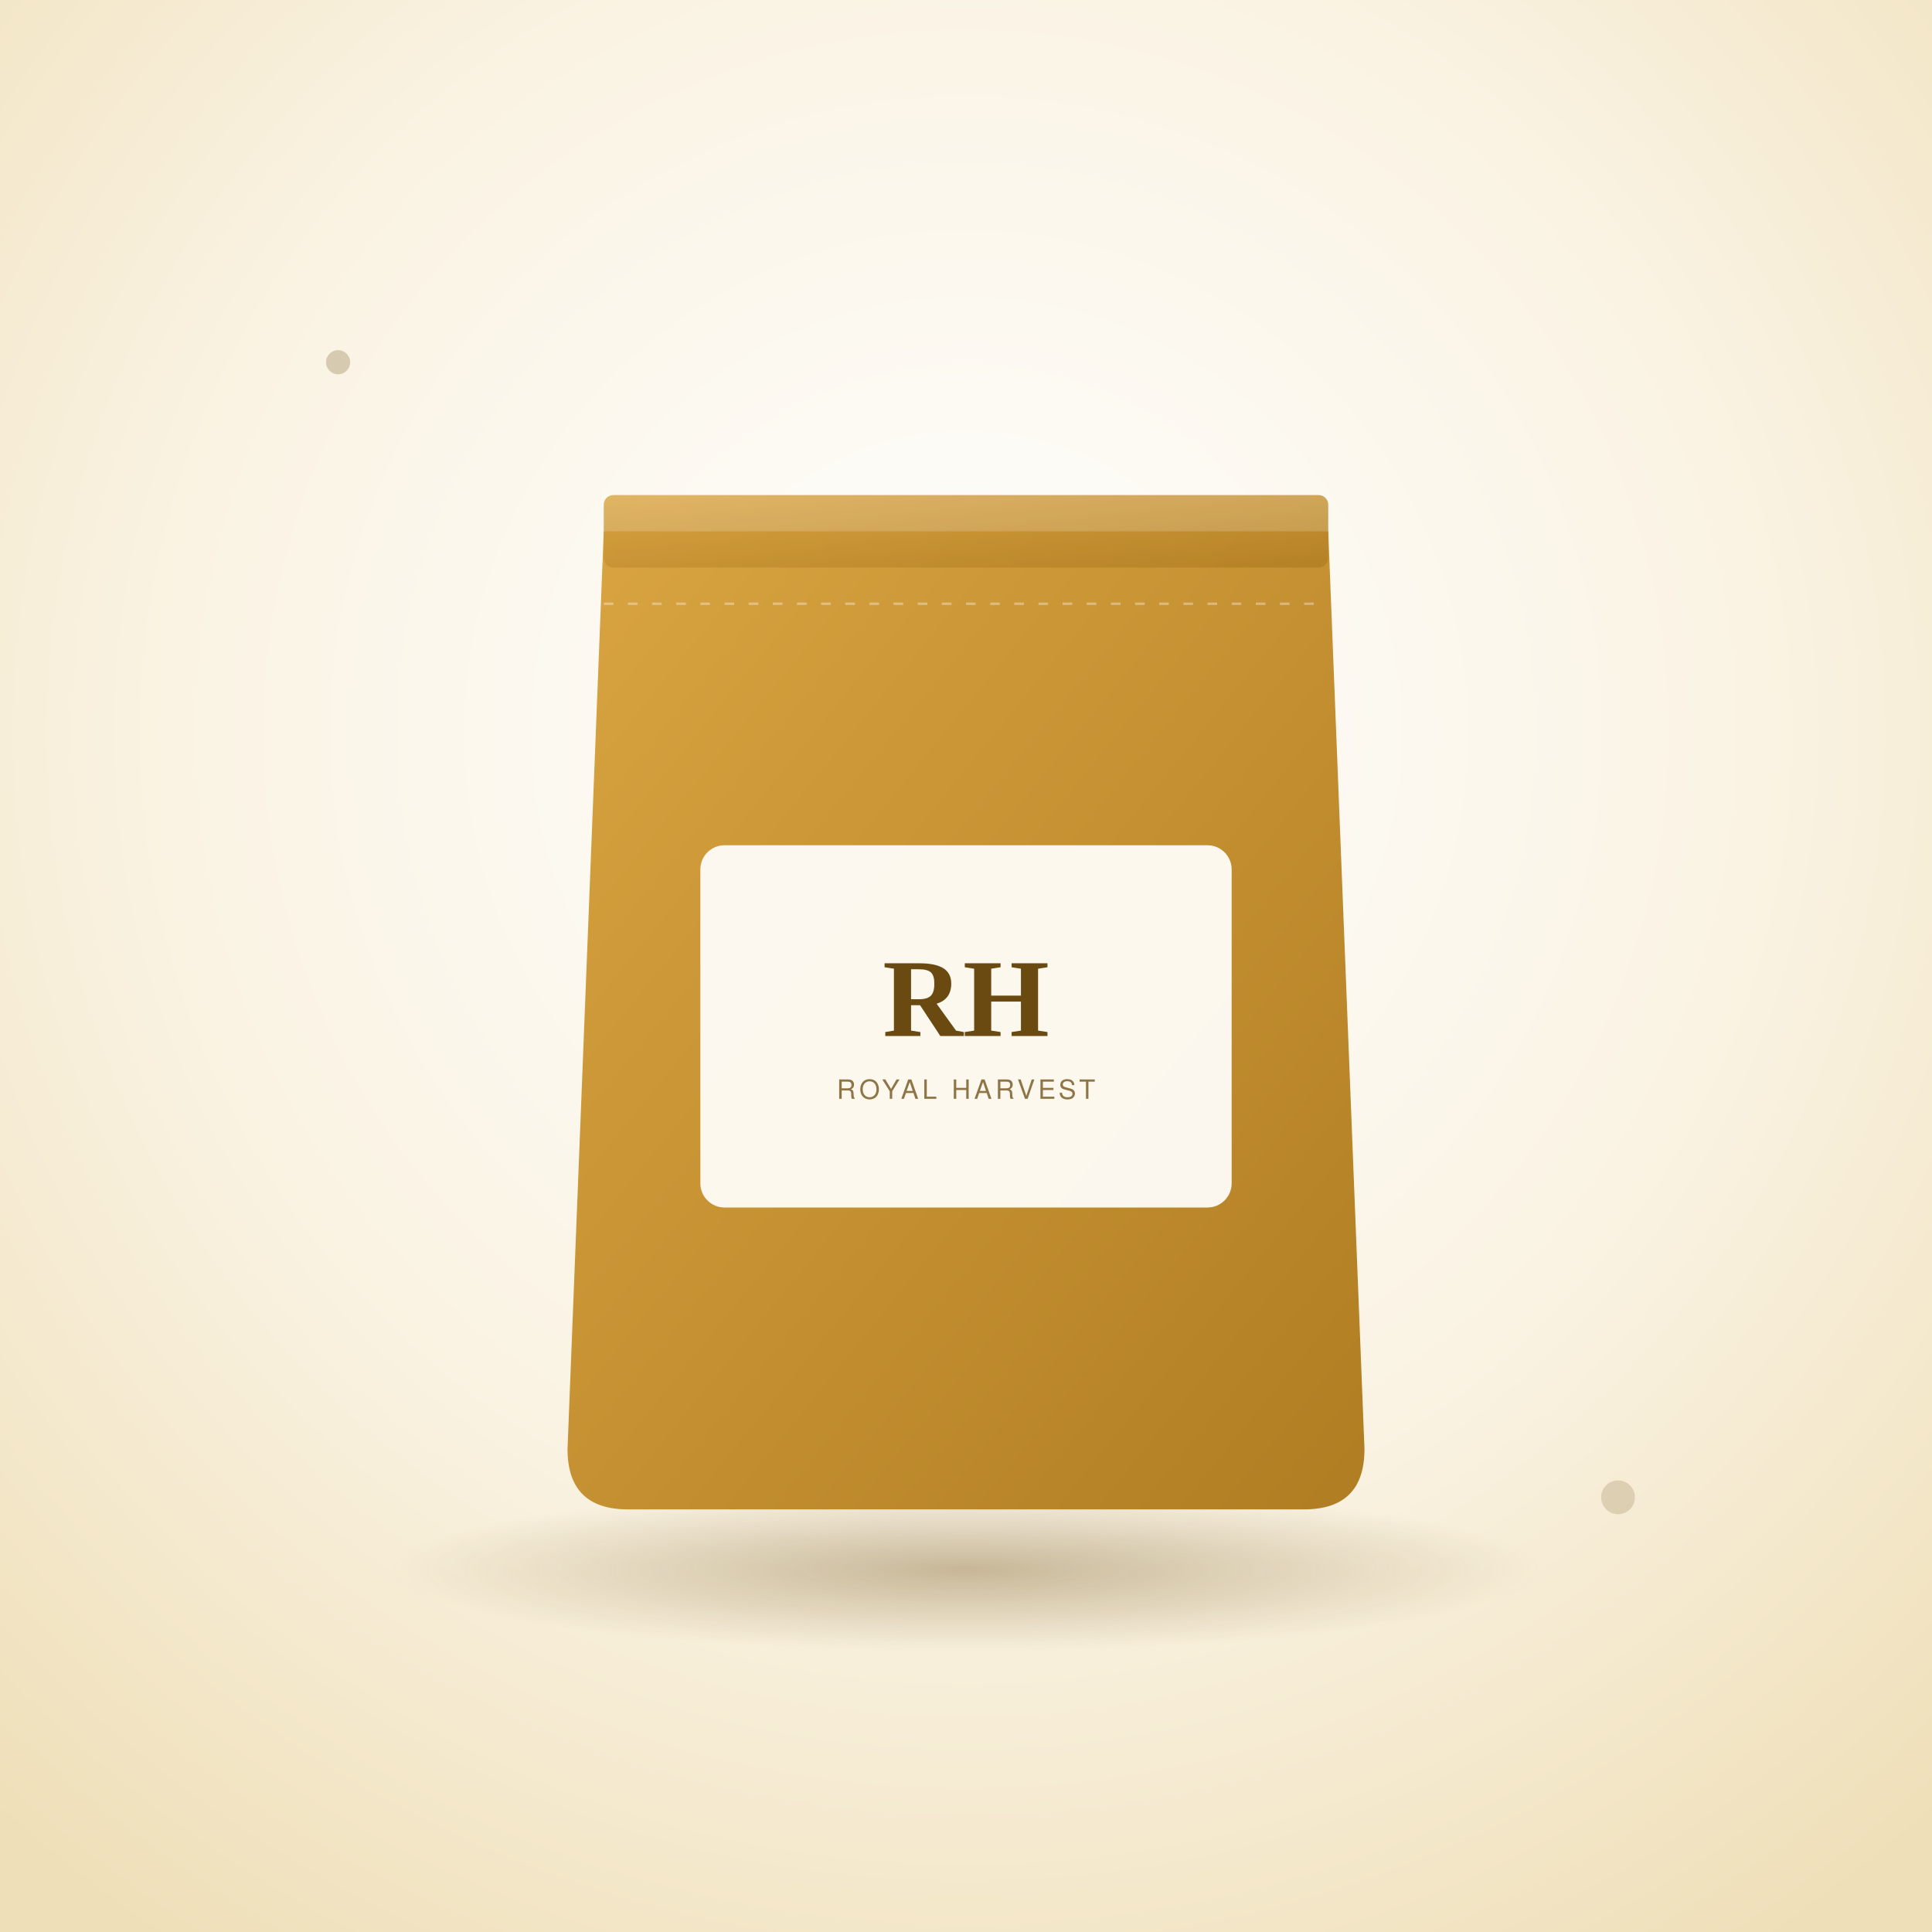
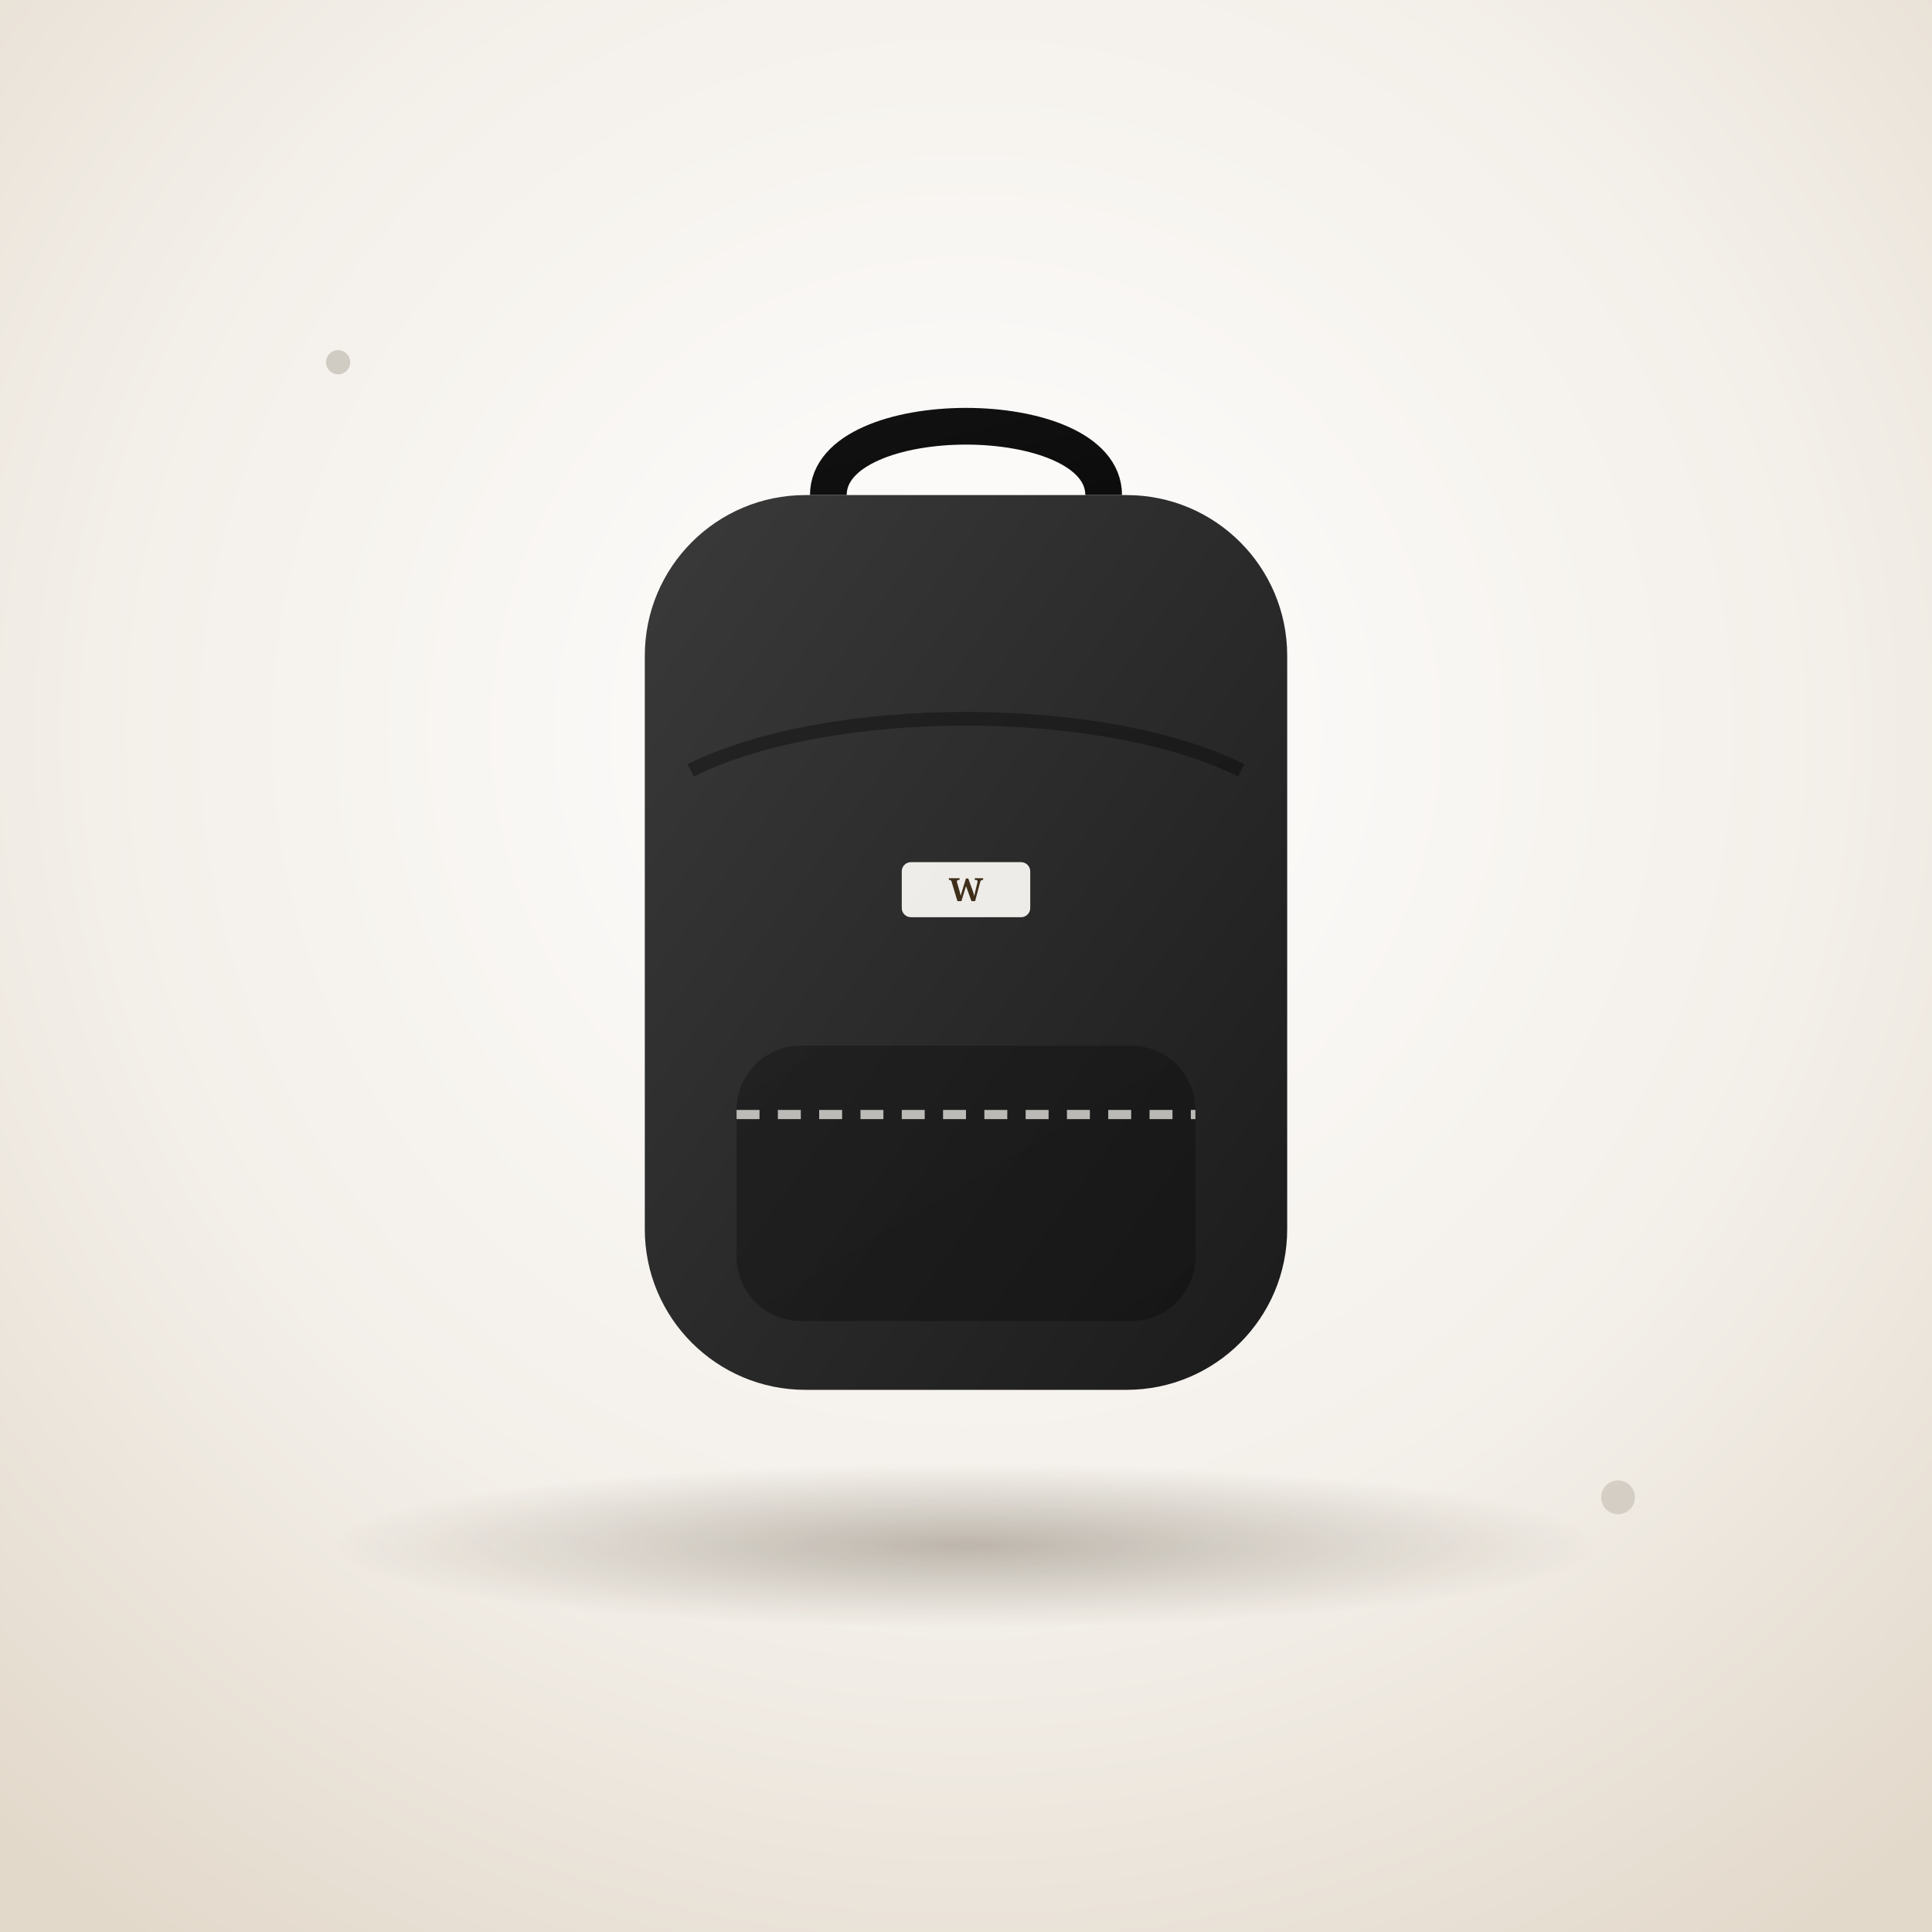
- <svg xmlns="http://www.w3.org/2000/svg" viewBox="0 0 800 800" width="800" height="800" role="img" aria-label="Organic Toor Dal">
+ <svg xmlns="http://www.w3.org/2000/svg" viewBox="0 0 800 800" width="800" height="800" role="img" aria-label="Everyday 30L Laptop Backpack">
  <defs>
    <radialGradient id="bg" cx="50%" cy="38%" r="75%">
      <stop offset="0" stop-color="#FFFFFF" />
-       <stop offset=".55" stop-color="#FAF3E3" />
-       <stop offset="1" stop-color="#EFDFB8" stop-opacity="1" />
+       <stop offset=".6" stop-color="#F3EFE9" />
+       <stop offset="1" stop-color="#E3D9CB" />
    </radialGradient>
-     <linearGradient id="body" x1="0" y1="0" x2="1" y2="1">
-       <stop offset="0" stop-color="#D9A441" />
-       <stop offset="1" stop-color="#B07D22" />
+     <linearGradient id="b" x1="0" y1="0" x2="1" y2="1">
+       <stop offset="0" stop-color="#3a3a3a" />
+       <stop offset="1" stop-color="#1b1b1b" />
+     </linearGradient>
+     <linearGradient id="d" x1="0" y1="0" x2="1" y2="1">
+       <stop offset="0" stop-color="#111111" />
+       <stop offset="1" stop-color="#0c0c0c" />
    </linearGradient>
    <linearGradient id="gold" x1="0" y1="0" x2="1" y2="1">
      <stop offset="0" stop-color="#E8CF8D" />
      <stop offset="1" stop-color="#A9843A" />
    </linearGradient>
    <linearGradient id="ink" x1="0" y1="0" x2="0" y2="1">
-       <stop offset="0" stop-color="#6A4A10" />
-       <stop offset="1" stop-color="#6A4A10" />
+       <stop offset="0" stop-color="#3E2E1A" />
+       <stop offset="1" stop-color="#3E2E1A" />
    </linearGradient>
    <radialGradient id="shadow">
-       <stop offset="0" stop-color="#6A4A10" stop-opacity=".35" />
-       <stop offset="1" stop-color="#6A4A10" stop-opacity="0" />
+       <stop offset="0" stop-color="#3E2E1A" stop-opacity=".3" />
+       <stop offset="1" stop-color="#3E2E1A" stop-opacity="0" />
    </radialGradient>
  </defs>
  <rect width="800" height="800" fill="url(#bg)" />
-   <circle cx="140" cy="150" r="5" fill="#6A4A10" opacity=".25" />
-   <circle cx="670" cy="620" r="7" fill="#6A4A10" opacity=".18" />
-   <ellipse cx="400" cy="650" rx="240" ry="34" fill="url(#shadow)" />
-   <g transform="translate(400 410)">
-     <path d="M-150,-190 L150,-190 L165,190 Q165,215 140,215 L-140,215 Q-165,215 -165,190 Z" fill="url(#body)" />
-     <rect x="-150" y="-205" width="300" height="30" rx="4" fill="url(#body)" opacity=".8" />
-     <line x1="-150" x2="150" y1="-160" y2="-160" stroke="#fff" stroke-opacity=".35" stroke-dasharray="4 6" />
-     <rect x="-110" y="-60" width="220" height="150" rx="10" fill="#FFFDF8" opacity=".95" />
-     <text x="0" y="19" text-anchor="middle" font-family="Georgia, 'Times New Roman', serif" font-size="46" font-weight="700" fill="url(#ink)">RH</text>
-     <text x="0" y="45" text-anchor="middle" font-family="Helvetica, Arial, sans-serif" font-size="11" letter-spacing="1.5" fill="url(#ink)" opacity=".75">ROYAL HARVEST</text>
-     <line x1="-88" x2="88" y1="-42" y2="-42" stroke="url(#ink)" stroke-width="1" opacity=".3" />
+   <circle cx="140" cy="150" r="5" fill="#3E2E1A" opacity=".2" />
+   <circle cx="670" cy="620" r="7" fill="#3E2E1A" opacity=".15" />
+   <ellipse cx="400" cy="640" rx="260" ry="34" fill="url(#shadow)" />
+   <g transform="translate(400 395) scale(.95)">
+     <g>
+       <path d="M-60,-200 C-60,-240 60,-240 60,-200" fill="none" stroke="url(#d)" stroke-width="16" />
+       <rect x="-140" y="-200" width="280" height="390" rx="70" fill="url(#b)" />
+       <rect x="-100" y="40" width="200" height="120" rx="28" fill="url(#d)" opacity=".45" />
+       <path d="M-100,70 L100,70" stroke="#FFFDF8" stroke-width="4" stroke-dasharray="10 8" opacity=".7" />
+       <path d="M-120,-80 C-60,-110 60,-110 120,-80" fill="none" stroke="url(#d)" stroke-width="6" opacity=".5" />
+       <rect x="-28" y="-40" width="56" height="24" rx="4" fill="#FFFDF8" opacity=".92" />
+       <text x="0" y="-23" text-anchor="middle" font-family="Georgia, serif" font-size="14" font-weight="700" fill="url(#ink)">W</text>
+     </g>
  </g>
</svg>
